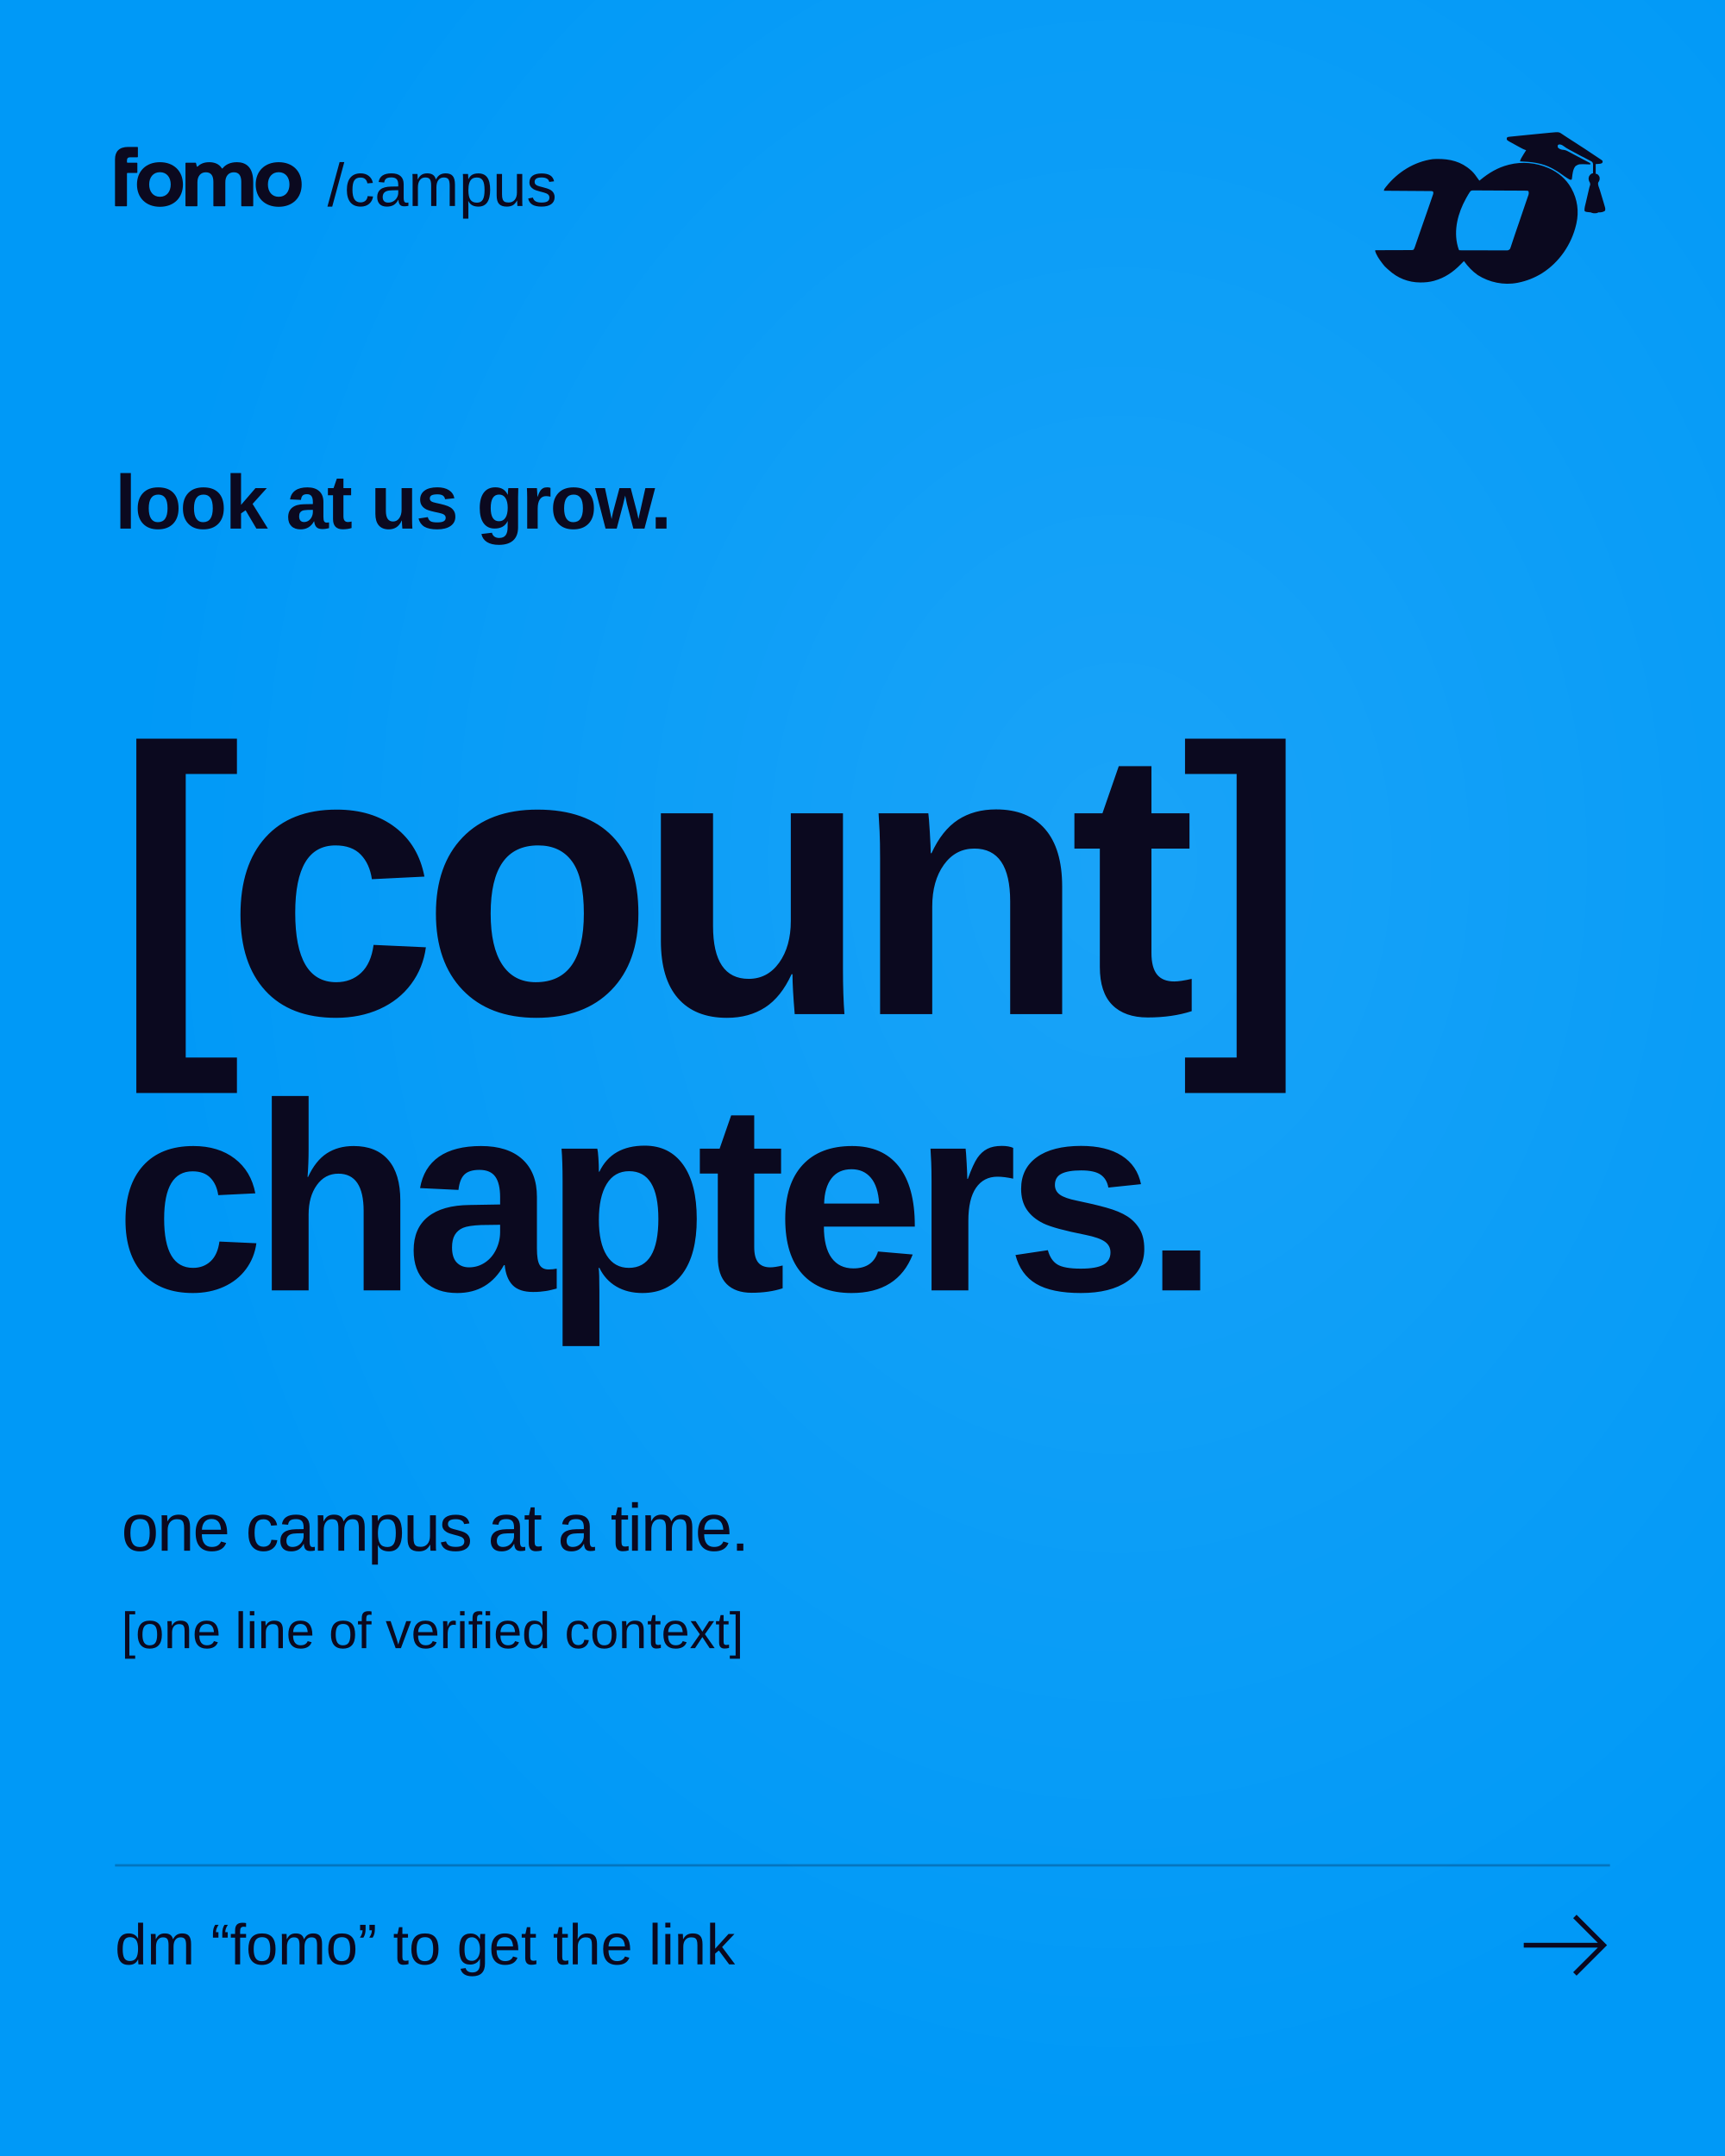
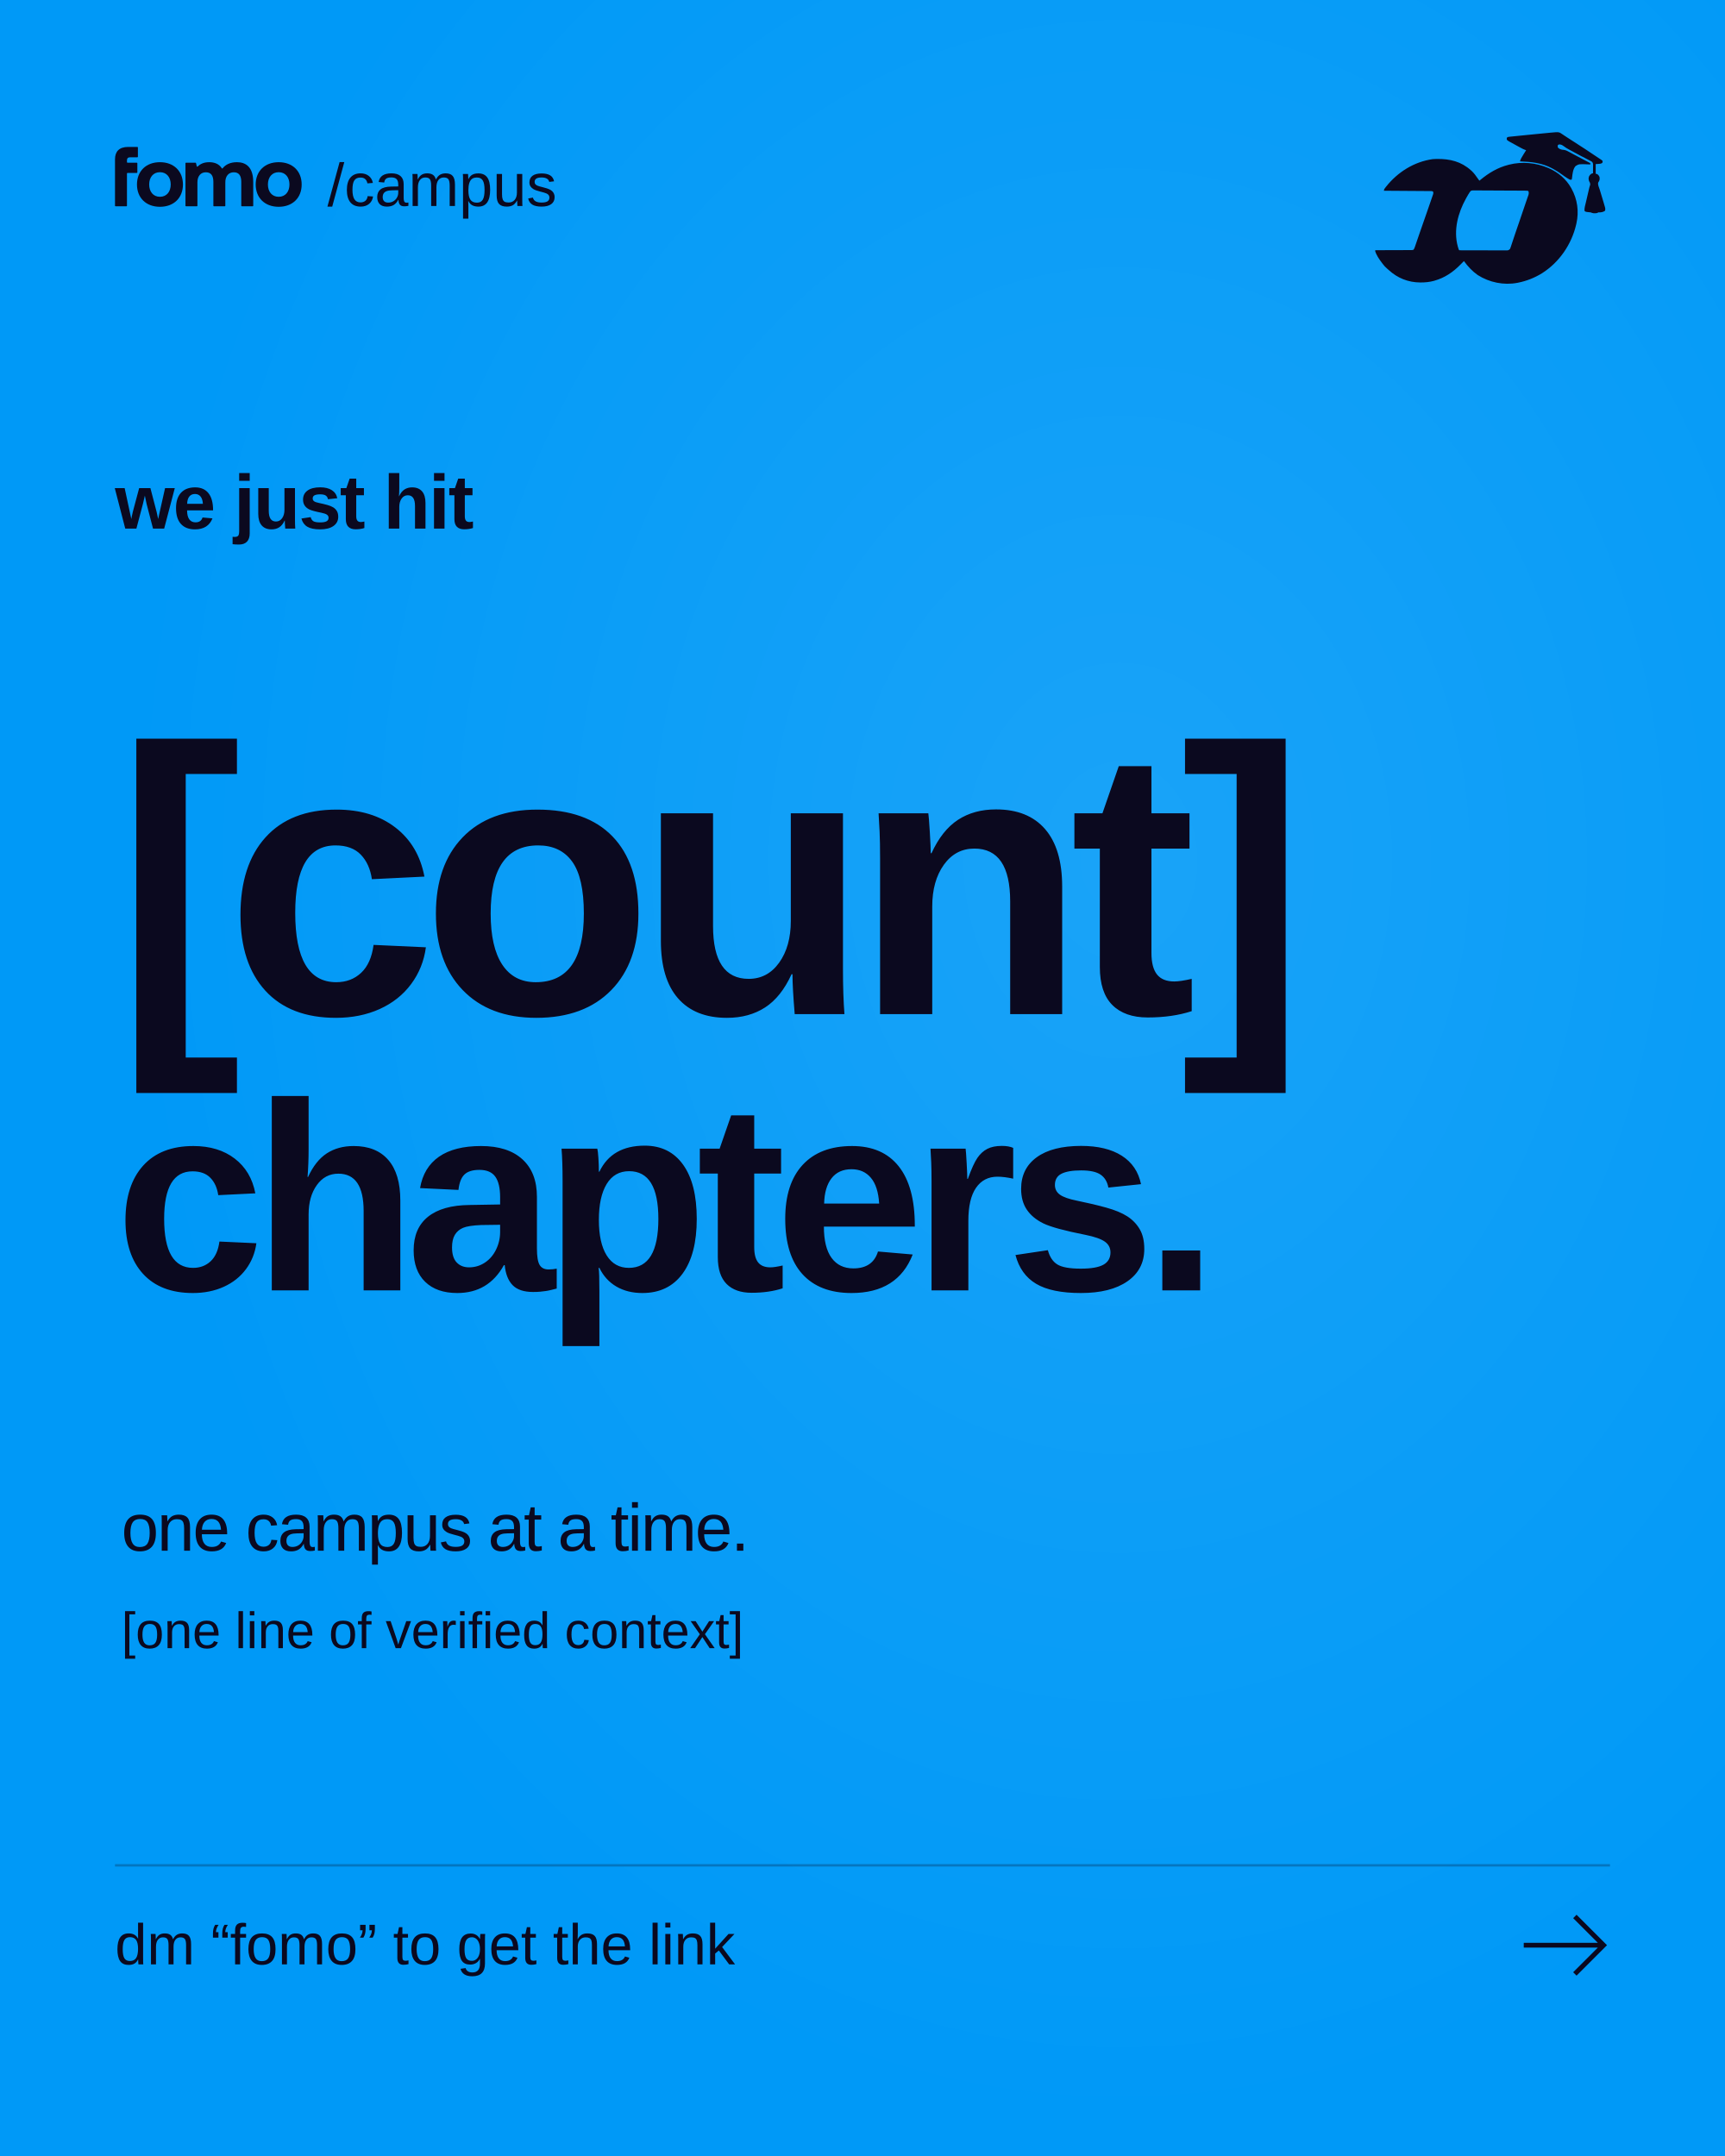
<svg xmlns="http://www.w3.org/2000/svg" xmlns:xlink="http://www.w3.org/1999/xlink" width="1080" height="1350" viewBox="0 0 1080 1350" role="img" aria-labelledby="title description">
  <defs>
    <style>text{font-family:Aeonik,Arial,sans-serif}</style>
    <symbol id="fomo-campus-mark" viewBox="0 0 620 415">
      <g fill="currentColor" fill-rule="evenodd">
        <path d="M0 0 C0.381 0.25 0.381 0.25 2.306 1.515 C3.878 2.55 5.442 3.598 6.998 4.657 C9.732 6.515 12.509 8.298 15.292 10.079 C17.399 11.43 19.495 12.796 21.59 14.164 C24.88 16.307 28.187 18.422 31.504 20.523 C49.106 31.686 66.441 43.242 83.757 54.843 C87.17 57.13 90.585 59.413 94.013 61.676 C94.574 62.047 95.136 62.418 95.714 62.8 C97.17 63.763 98.628 64.722 100.087 65.682 C102.25 67.187 102.25 67.187 104.25 69.188 C104.125 71.688 104.125 71.688 103.25 74.188 C99.92 76.466 96.412 76.605 92.5 76.812 C91.469 76.874 91.469 76.874 86.25 77.188 C86.25 85.438 86.25 93.688 86.25 102.188 C87.57 102.517 88.89 102.847 90.25 103.188 C93.186 105.388 95.078 107.671 96.25 111.188 C96.961 116.546 96.293 120.019 93.027 124.352 C90.708 129.829 95.015 138.1 96.688 143.375 C99.934 153.769 103.084 164.192 106.126 174.648 C106.582 176.211 107.043 177.773 107.508 179.334 C108.163 181.539 108.804 183.747 109.441 185.957 C109.64 186.614 109.838 187.272 110.043 187.949 C111.102 191.689 111.539 194.473 110.25 198.188 C104.979 201.712 99.412 202.434 93.25 202.188 C92.944 202.349 92.944 202.349 91.395 203.164 C88.732 204.435 86.752 204.454 83.812 204.438 C82.886 204.443 81.959 204.448 81.004 204.453 C78.072 204.17 75.954 203.315 73.25 202.188 C71.039 201.879 71.039 201.879 68.875 201.75 C59.926 200.789 59.926 200.789 57.25 198.188 C56.676 190.935 59.254 183.051 60.902 176.047 C61.166 174.91 61.428 173.773 61.691 172.635 C62.238 170.271 62.788 167.908 63.343 165.546 C64.049 162.533 64.748 159.518 65.444 156.502 C66.114 153.6 66.79 150.698 67.465 147.797 C67.589 147.259 67.589 147.259 68.219 144.539 C70.17 136.237 70.17 136.237 71.436 132.618 C72.439 129.624 72.221 128.175 71.25 125.188 C70.734 124.259 70.219 123.331 69.688 122.375 C67.648 117.853 67.231 113.939 68.977 109.227 C71.014 105.3 73.119 103.036 77.25 101.188 C77.91 101.188 78.57 101.188 79.25 101.188 C79.33 97.308 79.35 93.434 79.317 89.554 C79.314 88.237 79.327 86.92 79.356 85.603 C79.581 74.805 79.581 74.805 76.586 71.166 C74.22 69.539 71.868 68.365 69.25 67.188 C67.39 66.189 65.532 65.186 63.676 64.18 C62.166 63.406 60.657 62.632 59.143 61.865 C56.393 60.469 53.652 59.054 50.91 57.641 C50.353 57.354 49.796 57.067 49.223 56.772 C41.778 52.927 34.443 48.882 27.102 44.844 C24.172 43.233 21.236 41.643 18.273 40.094 C12.833 37.246 7.855 34.277 3.02 30.48 C-0.601 27.835 -4.037 26.039 -8.625 26.438 C-10.75 27.188 -10.75 27.188 -11.75 28.188 C-12.125 31 -12.125 31 -11.75 34.188 C-7.513 38.673 -2.735 40.104 3.273 40.398 C9.259 41.042 13.924 43.743 19.125 46.625 C20.657 47.45 22.189 48.275 23.722 49.099 C25.262 49.929 26.798 50.767 28.334 51.605 C31.714 53.44 35.119 55.223 38.531 56.998 C41.6 58.598 44.657 60.22 47.714 61.844 C50.058 63.086 52.407 64.318 54.756 65.549 C57.322 66.898 59.879 68.263 62.438 69.625 C62.925 69.879 62.925 69.879 65.395 71.166 C66.289 71.646 67.184 72.126 68.105 72.621 C68.906 73.044 69.707 73.468 70.532 73.904 C71.099 74.328 71.666 74.751 72.25 75.188 C72.25 76.177 72.25 77.168 72.25 78.188 C71.151 78.125 70.052 78.063 68.92 77.999 C43.085 76.883 43.085 76.883 34.25 82.188 C27.439 89.664 26.212 102.172 25.144 111.841 C24.906 113.925 24.906 113.925 24.25 117.188 C21.25 118.188 21.25 118.188 18.527 116.992 C17.406 116.363 16.294 115.718 15.188 115.062 C14.58 114.71 13.972 114.357 13.346 113.994 C8.089 110.861 3.173 107.315 -1.75 103.688 C-9.148 98.237 -16.625 93.466 -24.75 89.188 C-25.316 88.881 -25.883 88.575 -26.466 88.259 C-52.526 74.198 -80.598 71.188 -109.75 70.188 C-108.162 64.183 -104.98 59.26 -101.75 54 C-101.203 53.098 -100.657 52.197 -100.094 51.268 C-95.861 44.3 -95.861 44.3 -93.75 41.188 C-94.612 40.923 -95.473 40.659 -96.361 40.387 C-99.744 39.256 -102.842 37.695 -105.969 35.992 C-106.545 35.683 -107.121 35.375 -107.714 35.056 C-109.562 34.063 -111.406 33.063 -113.25 32.062 C-114.516 31.379 -115.782 30.696 -117.048 30.013 C-123.518 26.517 -129.979 23.004 -136.375 19.375 C-136.646 19.222 -136.646 19.222 -138.018 18.447 C-140.228 17.172 -141.932 16.005 -143.75 14.188 C-144 11.688 -144 11.688 -143.75 9.188 C-141.368 6.806 -140.56 6.841 -137.29 6.505 C-136.35 6.404 -135.41 6.303 -134.442 6.199 C-133.924 6.148 -133.924 6.148 -131.301 5.891 C-130.209 5.776 -129.117 5.662 -127.991 5.545 C-124.98 5.23 -121.968 4.927 -118.955 4.627 C-116.426 4.374 -113.899 4.115 -111.371 3.855 C-103.213 3.02 -95.052 2.208 -86.891 1.4 C-84.737 1.186 -82.584 0.972 -80.43 0.757 C-71.143 -0.17 -61.855 -1.084 -52.566 -1.986 C-50.513 -2.186 -48.46 -2.388 -46.408 -2.591 C-43.148 -2.912 -39.887 -3.226 -36.627 -3.536 C-34.875 -3.703 -33.123 -3.877 -31.372 -4.051 C-8.751 -6.169 -8.751 -6.169 0 0 Z " fill="currentColor" transform="translate(496.75,16.8125)" id="graduation-cap" />
        <path d="M0 0 C0.334 -0.005 0.334 -0.005 2.026 -0.03 C35.306 -0.419 64.488 6.477 89.801 29.238 C90.184 29.581 90.184 29.581 92.125 31.312 C98.284 37.128 102.994 43.789 107.761 50.741 C109.059 52.61 110.417 54.431 111.801 56.238 C112.456 55.693 113.11 55.148 113.785 54.586 C135.692 36.436 158.906 22.309 186.801 15.238 C187.536 15.044 188.272 14.849 189.029 14.648 C222.008 6.26 258.766 9.745 289.801 23.238 C290.489 23.536 291.178 23.833 291.887 24.14 C315.49 34.578 335.991 51.705 348.801 74.238 C349.161 74.872 349.521 75.506 349.893 76.159 C365.526 104.281 369.958 135.83 362.801 167.238 C362.629 167.999 362.458 168.76 362.281 169.544 C350.348 221.049 318.521 267.61 273.594 295.941 C254.204 307.791 234.057 315.773 211.801 320.238 C211.502 320.298 211.502 320.298 209.992 320.602 C174.894 327.278 137.487 319.563 107.488 300.426 C93.103 290.303 82.155 278.326 71.801 264.238 C68.857 267.165 65.943 270.117 63.051 273.094 C43.793 292.806 22.475 307.371 -4.262 314.988 C-4.609 315.088 -4.609 315.088 -6.369 315.591 C-17.371 318.551 -28.393 319.631 -39.762 319.613 C-40.365 319.613 -40.969 319.612 -41.591 319.612 C-72.15 319.486 -100.351 308.257 -122.715 287.512 C-124.06 286.281 -125.416 285.061 -126.829 283.909 C-131.425 280.147 -135.019 276.047 -138.574 271.301 C-138.854 270.931 -138.854 270.931 -140.267 269.058 C-147.312 259.582 -155.16 248.829 -158.199 237.238 C-157.199 236.238 -157.199 236.238 -155.554 236.114 C-155.195 236.114 -155.195 236.114 -153.379 236.114 C-152.557 236.111 -151.735 236.109 -150.889 236.106 C-149.981 236.108 -149.073 236.11 -148.137 236.112 C-147.662 236.111 -147.662 236.111 -145.255 236.107 C-143.182 236.103 -141.109 236.101 -139.036 236.1 C-134.637 236.097 -130.239 236.075 -125.84 236.055 C-117.64 236.017 -109.441 235.985 -101.241 235.988 C-95.547 235.99 -89.853 235.965 -84.159 235.926 C-81.984 235.915 -79.81 235.914 -77.635 235.922 C-74.596 235.931 -71.559 235.91 -68.52 235.882 C-67.616 235.892 -66.712 235.902 -65.781 235.913 C-63.48 235.874 -61.431 235.795 -59.199 235.238 C-57.222 232.975 -57.222 232.975 -56.199 230.238 C-56.049 229.877 -56.049 229.877 -55.287 228.046 C-55.034 227.307 -54.781 226.568 -54.52 225.807 C-54.225 224.954 -53.929 224.101 -53.625 223.222 C-53.313 222.303 -53.001 221.384 -52.68 220.438 C-52.345 219.467 -52.01 218.496 -51.665 217.495 C-50.567 214.307 -49.477 211.116 -48.387 207.926 C-47.618 205.689 -46.848 203.452 -46.078 201.216 C-45.688 200.085 -45.299 198.955 -44.91 197.824 C-44.717 197.263 -44.523 196.703 -44.324 196.125 C-43.737 194.417 -43.149 192.708 -42.562 191 C-39.445 181.928 -36.273 172.877 -33.085 163.829 C-30.438 156.305 -27.818 148.772 -25.199 141.238 C-25.01 140.693 -25.01 140.693 -24.05 137.935 C-21.733 131.275 -19.426 124.611 -17.137 117.941 C-16.101 114.925 -15.062 111.911 -14.015 108.9 C-12.847 105.543 -11.696 102.18 -10.547 98.816 C-10.192 97.805 -9.838 96.793 -9.473 95.751 C-9.315 95.284 -9.315 95.284 -8.516 92.923 C-8.236 92.111 -7.956 91.299 -7.668 90.462 C-7.144 87.979 -7.261 86.586 -8.199 84.238 C-10.694 82.991 -12.393 83.1 -15.185 83.08 C-16.24 83.07 -17.294 83.06 -18.381 83.05 C-19.554 83.044 -20.727 83.039 -21.901 83.033 C-23.133 83.023 -24.364 83.013 -25.596 83.003 C-28.945 82.976 -32.294 82.955 -35.643 82.935 C-39.141 82.913 -42.639 82.886 -46.137 82.859 C-52.764 82.809 -59.39 82.764 -66.016 82.721 C-73.559 82.672 -81.102 82.617 -88.645 82.561 C-104.163 82.447 -119.681 82.341 -135.199 82.238 C-135.199 78.256 -133.316 76.355 -130.949 73.363 C-130.725 73.077 -130.725 73.077 -129.591 71.629 C-99.67 33.987 -57.047 7.132 -9.063 0.45 C-6.043 0.107 -3.037 0.037 0 0 Z M85.796 87.473 C85.467 88.055 85.139 88.638 84.801 89.238 C84.204 90.127 83.608 91.016 82.993 91.931 C81.328 94.816 79.668 97.702 78.051 100.613 C77.748 101.154 77.446 101.696 77.135 102.253 C56.446 139.508 44.401 184.136 55.855 226.273 C58.318 234.756 58.318 234.756 59.801 236.238 C61.436 236.341 63.077 236.373 64.716 236.379 C65.248 236.382 65.248 236.382 67.94 236.396 C69.13 236.397 70.319 236.398 71.509 236.399 C72.754 236.404 73.999 236.409 75.244 236.414 C78.634 236.428 82.025 236.434 85.415 236.438 C87.533 236.441 89.65 236.446 91.767 236.45 C98.388 236.464 105.009 236.473 111.629 236.477 C119.278 236.482 126.927 236.499 134.576 236.528 C140.483 236.55 146.39 236.56 152.298 236.561 C155.828 236.562 159.358 236.568 162.889 236.586 C166.21 236.602 169.532 236.605 172.854 236.596 C174.073 236.595 175.292 236.599 176.511 236.609 C178.175 236.622 179.84 236.614 181.505 236.606 C181.971 236.607 181.971 236.607 184.328 236.61 C187.274 236.167 188.63 235.243 190.801 233.238 C191.826 231.269 191.826 231.269 192.577 228.99 C192.87 228.127 193.162 227.263 193.463 226.373 C193.766 225.431 194.07 224.49 194.383 223.52 C194.714 222.531 195.045 221.542 195.385 220.524 C196.286 217.828 197.174 215.128 198.058 212.427 C198.991 209.588 199.939 206.754 200.887 203.919 C201.273 202.767 201.658 201.614 202.044 200.462 C202.235 199.888 202.427 199.315 202.624 198.725 C203.21 196.972 203.793 195.219 204.377 193.465 C207.713 183.444 211.177 173.469 214.683 163.506 C220.927 145.762 227.018 127.969 232.861 110.088 C233.957 106.744 235.087 103.418 236.28 100.107 C236.399 99.771 236.399 99.771 237.001 98.067 C237.451 96.798 237.911 95.532 238.385 94.271 C239.795 90.248 239.98 87.345 238.801 83.238 C236.124 81.9 234.056 82.094 231.058 82.071 C230.464 82.065 229.871 82.059 229.259 82.053 C227.261 82.035 225.264 82.024 223.267 82.014 C221.838 82.002 220.409 81.991 218.98 81.979 C214.279 81.943 209.579 81.917 204.879 81.895 C204.079 81.891 203.28 81.887 202.456 81.883 C194.917 81.846 187.378 81.815 179.839 81.793 C170.194 81.766 160.549 81.715 150.904 81.633 C144.124 81.577 137.344 81.548 130.563 81.539 C126.512 81.533 122.463 81.515 118.413 81.468 C114.601 81.424 110.79 81.413 106.977 81.428 C105.58 81.428 104.183 81.416 102.786 81.39 C90.014 81.172 90.014 81.172 85.796 87.473 Z " fill="currentColor" transform="translate(170.1992,80.76172)" id="fomo-eyes" />
      </g>
    </symbol>
    <symbol id="fomo-wordmark" viewBox="0 0 352 113">
      <path d="M0.003 23.325C0.003 8.468 7.991 0 24.923 0H42.105C42.675 0 43.134 0.46 43.134 1.029V18.462C43.134 19.031 42.675 19.49 42.105 19.49H28.757C24.443 19.49 22.526 21.408 22.526 25.561V28.685C22.526 29.255 22.985 29.714 23.555 29.714H41.076C41.646 29.714 42.105 30.174 42.105 30.743V48.014C42.105 48.584 41.646 49.043 41.076 49.043H23.555C22.985 49.043 22.526 49.503 22.526 50.072V110.797C22.526 111.366 22.066 111.826 21.497 111.826H1.029C0.46 111.826 0 111.366 0 110.797V23.325H0.003Z" fill="currentColor" />
      <path d="M41.381 70.769C41.381 45.528 58.636 28.757 84.673 28.757C110.711 28.757 127.965 45.531 127.965 70.769C127.965 96.008 110.711 112.782 84.673 112.782C58.636 112.782 41.381 96.008 41.381 70.769ZM104.959 70.769C104.959 57.192 97.291 47.606 84.67 47.606C72.049 47.606 64.384 57.192 64.384 70.769C64.384 84.347 72.052 93.933 84.67 93.933C97.287 93.933 104.959 84.347 104.959 70.769Z" fill="currentColor" />
      <path d="M260.369 65.978V110.796C260.369 111.366 259.909 111.825 259.34 111.825H238.872C238.302 111.825 237.843 111.366 237.843 110.796V65.817C237.843 53.995 233.371 47.767 223.785 47.767C214.199 47.767 207.491 54.794 207.81 67.415V110.796C207.81 111.366 207.35 111.825 206.781 111.825H186.313C185.744 111.825 185.284 111.366 185.284 110.796V65.817C185.284 53.995 180.812 47.767 171.065 47.767C161.318 47.767 155.251 55.117 155.251 66.616V110.796C155.251 111.366 154.792 111.825 154.222 111.825H133.754C133.185 111.825 132.725 111.366 132.725 110.796V30.746C132.725 30.177 133.185 29.717 133.754 29.717H151.571C152.044 29.717 152.456 30.039 152.569 30.495L154.088 36.58C154.246 37.211 155.028 37.447 155.501 37.002C160.183 32.615 166.476 28.757 177.451 28.757C186.961 28.757 195.882 31.703 201.246 40.284C201.565 40.791 202.281 40.836 202.652 40.362C208.307 33.136 217.317 28.757 229.687 28.757C245.662 28.757 260.358 37.063 260.358 65.978H260.369Z" fill="currentColor" />
      <path d="M265.029 70.769C265.029 45.528 282.284 28.757 308.321 28.757C334.359 28.757 351.613 45.531 351.613 70.769C351.613 96.008 334.359 112.782 308.321 112.782C282.284 112.782 265.029 96.008 265.029 70.769ZM328.607 70.769C328.607 57.192 320.939 47.606 308.318 47.606C295.697 47.606 288.032 57.192 288.032 70.769C288.032 84.347 295.7 93.933 308.318 93.933C320.935 93.933 328.607 84.347 328.607 70.769Z" fill="currentColor" />
    </symbol>
    <radialGradient id="glow" cx="0.65" cy="0.4" r="0.58">
      <stop stop-color="#FFFFFF" stop-opacity="0.1" />
      <stop offset="1" stop-color="#FFFFFF" stop-opacity="0" />
    </radialGradient>
  </defs>
  <g id="background">
    <rect width="1080" height="1350" fill="#0099F7" />
    <rect width="1080" height="1350" fill="url(#glow)" />
  </g>
  <g id="brand" color="#0B091F">
    <use href="#fomo-wordmark" xlink:href="#fomo-wordmark" x="72" y="92" width="117" height="37.560" />
    <text x="205" y="129" font-size="38" fill="#0B091F" font-weight="500">/campus</text>
    <use href="#fomo-campus-mark" xlink:href="#fomo-campus-mark" x="858" y="80" width="150" height="100.403" />
  </g>
  <g id="editable-chapter-milestone">
-     <text x="72" y="331" font-size="48" fill="#0B091F" font-weight="700" letter-spacing="-1">look at us grow.</text>
+     <text x="72" y="331" font-size="48" fill="#0B091F" font-weight="700" letter-spacing="-1">we just hit</text>
    <text x="72" y="635" font-size="238" fill="#0B091F" font-weight="700" letter-spacing="-10">[count]</text>
    <text x="72" y="808" font-size="168" fill="#0B091F" font-weight="700" letter-spacing="-7">chapters.</text>
    <text x="76" y="971" font-size="42" fill="#0B091F" font-weight="500" letter-spacing="-1">one campus at a time.</text>
    <text x="76" y="1032" font-size="32" fill="#0B091F" font-weight="400">[one line of verified context]</text>
  </g>
  <g id="editable-call-to-action">
    <path d="M72 1168 H1008" fill="none" stroke="#0B091F" stroke-opacity=".25" stroke-width="1.5" />
    <text x="72" y="1230" font-size="36" fill="#0B091F" font-weight="500">dm “fomo” to get the link</text>
    <path d="M954 1218 H1004 M986 1200 L1004 1218 L986 1236" fill="none" stroke="#0B091F" stroke-width="3" />
  </g>
</svg>
